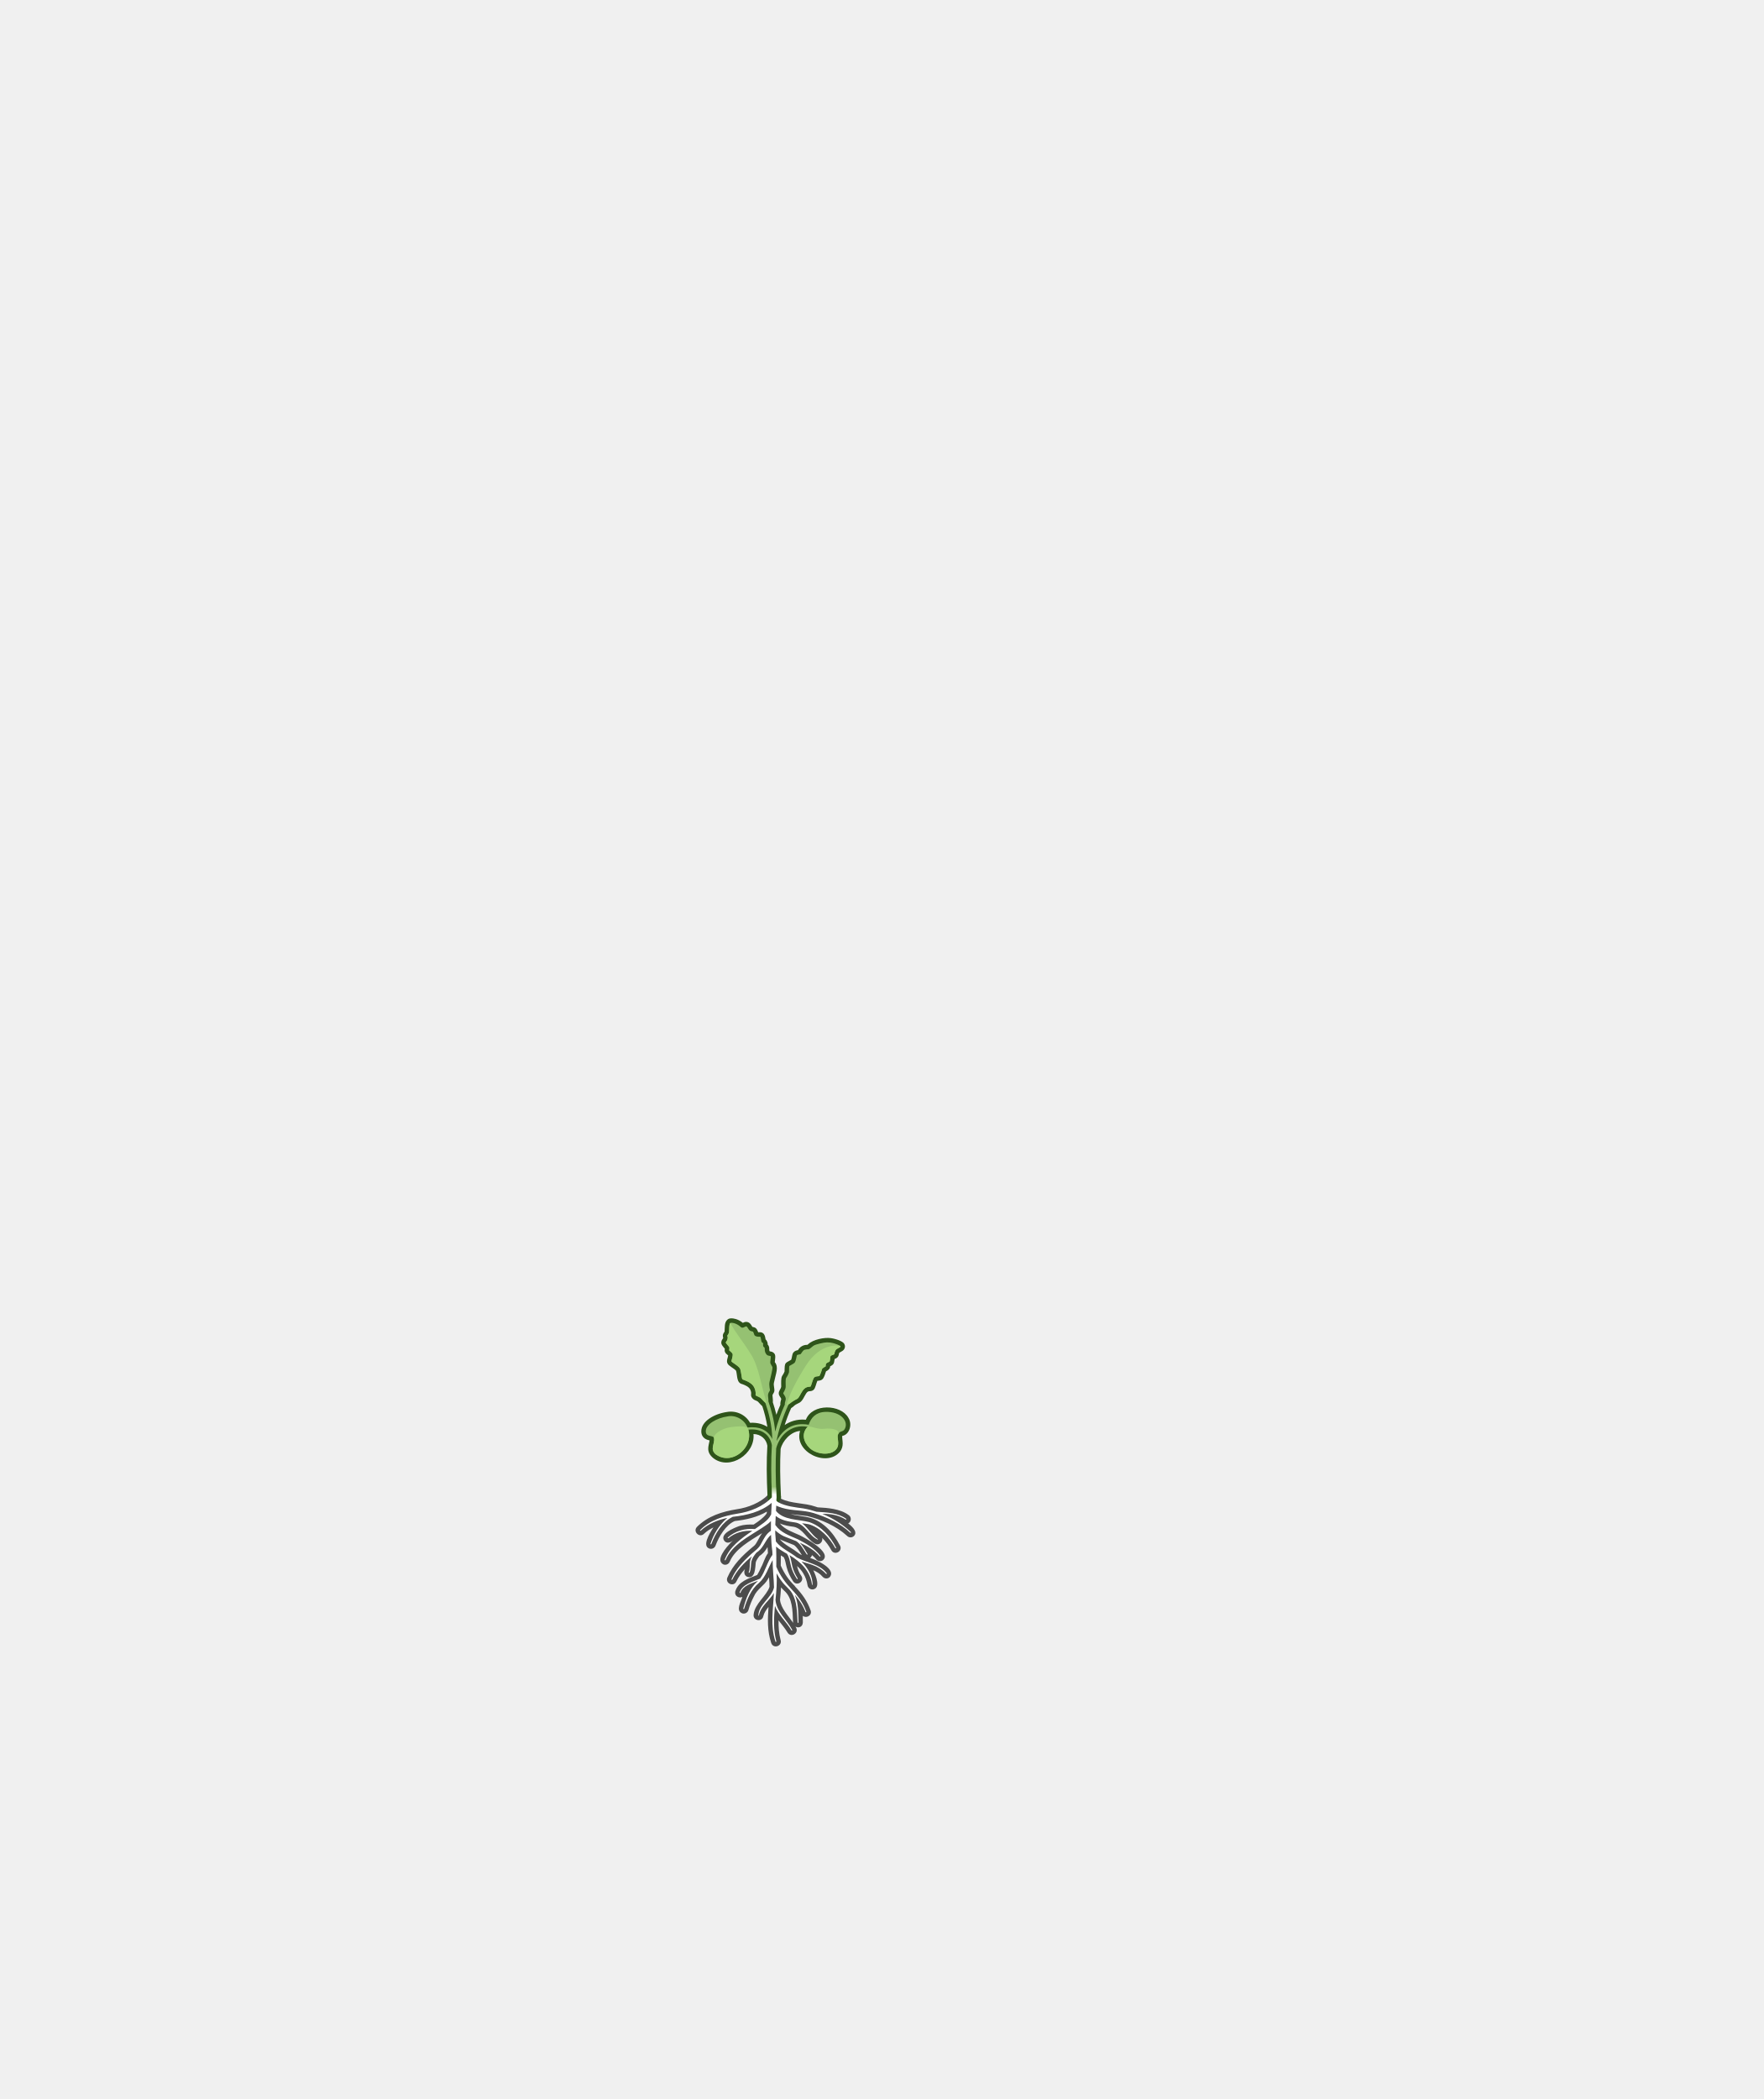
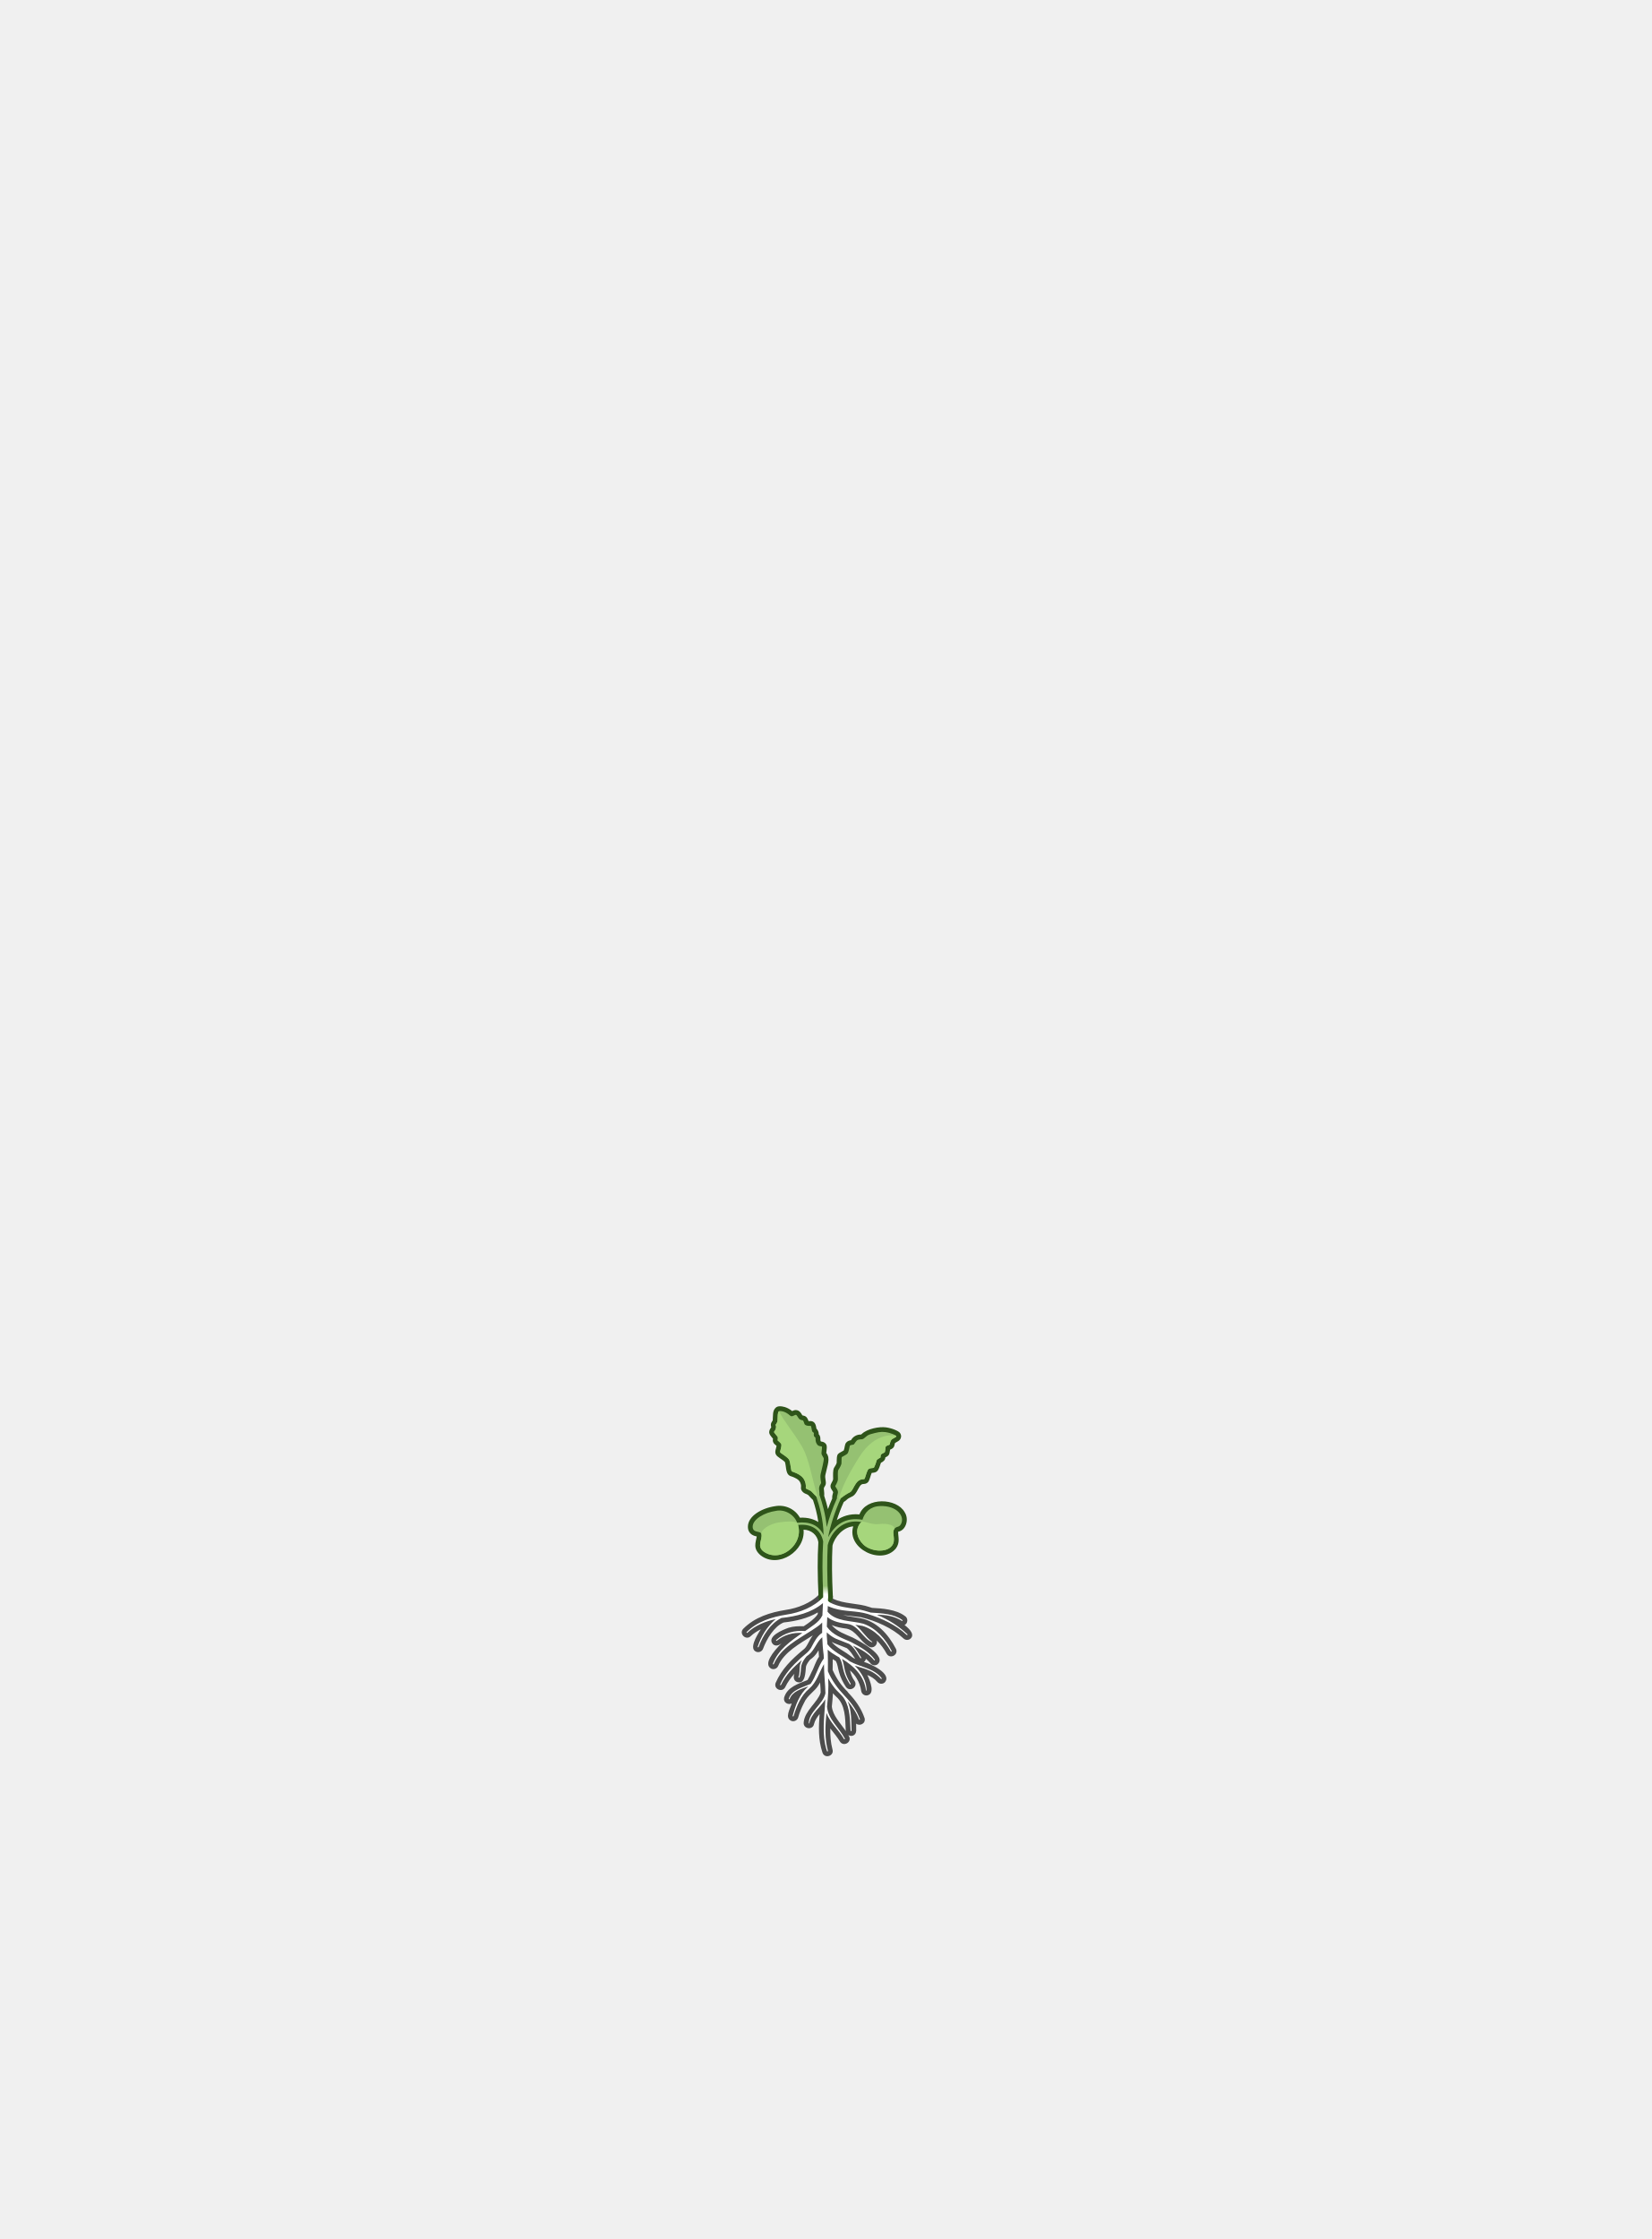
- <svg xmlns="http://www.w3.org/2000/svg" id="Layer_2" data-name="Layer 2" viewBox="0 0 394 469">
+ <svg xmlns="http://www.w3.org/2000/svg" id="Layer_2" data-name="Layer 2" viewBox="0 0 346 469">
  <defs>
    <linearGradient id="linear-gradient" x1="172.954" y1="335.072" x2="172.954" y2="331.884" gradientUnits="userSpaceOnUse">
      <stop offset="0" stop-color="#fff" />
      <stop offset=".349" stop-color="#fff" />
      <stop offset=".905" stop-color="#fff" stop-opacity="0" />
      <stop offset="1" stop-color="#fff" stop-opacity="0" />
    </linearGradient>
  </defs>
  <g id="CASE_14_Plants_LL_WL_CL" data-name="CASE 14 Plants LL WL CL">
    <g id="Day_20" data-name="Day 20">
      <g id="rectangle">
-         <rect width="394" height="469" fill="none" />
+         <rect width="346" height="469" fill="none" />
      </g>
      <g id="ROOTS_Back" data-name="ROOTS Back">
        <path d="m189.523,340.386c.748-.35.77-1.477.06-1.887-1.835-1.389-4.783-1.587-6.883-1.7-.203-.073-.376-.13-.499-.163-2.469-.874-5.367-.604-7.705-1.778.264-1.878-2.275-2.401-2.883-.855-1.719,1.769-4.504,2.868-6.936,3.212-3.307.538-6.493,1.5-8.956,3.965-.978,1.043.589,2.545,1.59,1.521.602-.57,1.323-1.032,2.099-1.42-1.017,1.555-2.52,4.166-.913,4.73.576.194,1.199-.116,1.393-.692.73-1.96,2.291-4.646,4.298-5.46,2.509-.282,5.01-.843,7.162-2.111-.006.104-.012.208-.018.313-.018.047-.041.086-.057.137-.691.969-1.775,1.723-2.883,2.449-.981-.029-2.106-.016-3.191.324-1.198.43-4.449,1.747-3.38,3.285.531.728,1.419.424,1.979-.089-1.918,1.879-3.903,4.475-2.187,5.38.562.231,1.205-.037,1.435-.599,1.204-2.866,4.525-4.669,7.254-6.392-.408.563-.736,1.174-1.032,1.74-.39.698-.543.948-1.047,1.324-2.337,1.943-4.454,3.997-5.707,6.883-.507,1.33,1.442,2.139,2.029.848.468-.988,1.141-1.909,1.914-2.766-.266.634-.219,1.446.512,1.739,1.835.599,1.767-2.194,1.897-3.227.092-.406.423-.914.824-1.42.151-.115.303-.233.453-.344.61-.47,1-1.063,1.355-1.657.043.463.076.906.089,1.372-.69.923-1.099,2.439-1.506,3.101-.285.637-.584,1.279-.895,1.763-1.888.779-4.254,1.433-4.905,3.696-.216,1.053.876,1.575,1.597,1.206-.296,1.092-1.608,3.073-.005,3.684.584.166,1.193-.172,1.359-.756.283-1.002.695-2.039,1.184-2.967.731-1.728,2.367-2.481,3.153-3.915.085-.14.161-.297.243-.444.013.153.027.31.042.438.055.565.08,1.127.086,1.688-.612,2.012-3.335,3.796-3.551,6.209-.188,1.412,1.893,1.759,2.17.362.176-.746.625-1.413,1.158-2.066-.193,2.666-.312,5.335.607,8.081.483,1.366,2.514.674,2.089-.69-.375-1.414-.478-2.883-.454-4.381.715.92,1.465,1.805,2.012,2.724.75,1.214,2.581.161,1.907-1.096-.043-.084-.098-.165-.145-.248.627.392,1.581.153,1.651-.882.002-.499.001-1.007-.007-1.515.722.612,2.081-.004,1.762-1.155-.723-2.119-1.962-3.789-3.443-5.348-.045-.061-.077-.126-.124-.186-1.407-1.4-2.293-2.694-3.124-4.537.006-.693.017-1.473.018-2.267.217.135.435.267.654.396.374.664.414,1.403.651,2.247.293,1.146.837,2.218,1.451,3.15.807,1.183,2.594.031,1.849-1.192-.53-.697-.79-1.462-.986-2.244.523.457.997.982,1.384,1.635.504.803.82,1.716.971,2.683.093.578.625.986,1.212.918,1.736-.305.726-2.893.068-4.283.779.33,1.504.763,2.107,1.477.4.436,1.08.477,1.531.085,1.643-1.831-3.001-3.911-4.345-4.3.215-.169.36-.397.408-.651.314.263.612.54.876.848.336.517,1.039.667,1.552.312,2.122-1.776-3.896-4.955-5.174-5.598-1.604-.741-3.273-1.225-4.432-2.627,0-0-0-.001,0-.001,1.025.427,2.055.609,3.126.747,2.015.404,2.822,2.656,4.638,3.715.966.652,1.976-.379,1.677-1.255.849.848,1.577,1.83,2.062,2.756.668,1.258,2.559.325,1.974-.97-1.601-3.079-4.11-5.929-7.771-6.487-.963-.187-2.219-.314-3.352-.6,1.27.179,2.542.261,3.812.451,3.133.759,6.484,2.234,8.844,4.41.419.438,1.121.457,1.56.031.758-.77.021-1.797-1.294-2.811Zm-15.236,17.077c.09-.928.177-1.858.231-2.784.217.244.432.493.666.707,1.962,1.683,1.895,4.563,2.008,6.989-.002.091.025.162.038.244-1.167-1.706-2.745-3.254-2.943-5.156Zm.379-13.326c.877.36,1.824.712,2.763,1.099.722.562,1.181,1.363,1.747,2.244-.225-.097-.414-.204-.584-.319-.78-.606-1.602-1.143-2.395-1.621-.752-.477-1.421-.978-1.859-1.492-.004-.034-.008-.065-.012-.098.114.061.224.133.339.187Z" fill="#4c4c4c" />
      </g>
      <path d="m189.551,316.77c-1.667-3-8.042-3.26-9.489.453-2.078-.203-3.653.451-4.736,1.191.385-1.204.869-2.506,1.449-3.782.276-.176.547-.374.755-.597.247-.23.875-.481,1.138-.639.72-.446.998-1.362,1.474-2.066.293-.448.536-.466.816-.487.216-.016.577-.043.873-.346.346-.306.554-1.416.8-1.963.433-.068.891-.025,1.284-.527.212-.288.501-1.065.655-1.6.496-.229.942-.614.919-1.123.325-.161.819-.37.892-1.002.039-.191.097-.455.117-.634.281-.099.801-.32.909-.933.039-.234.089-.376.131-.463.472-.296,1.076-.46,1.238-1.189.065-.332-.025-.676-.248-.944-.329-.395-1.609-.958-2.921-1.134-1.372-.19-3.933.296-5.033,1.373-.057.039-.115.084-.173.13-.919-.025-1.717.474-2.099,1.189-.306.053-.729.148-1.028.523-.318.406-.274,1.104-.495,1.627-.329.224-.852.433-1.092.656-.423.276-.365,1.242-.385,1.953-.203.542-.382.707-.551,1.02-.267.483-.212,1.525-.195,2.344-.057.571-.613.981-.55,1.6.04.487.39.753.559,1.164-.142.478-.243.923-.197,1.322-.324.734-.622,1.484-.895,2.228-.241-1.014-.516-1.954-.794-2.792.043-.343-0-.781-.068-1.447-.038-.353.296-.561.384-.935.148-.592-.206-1.312-.074-1.957.432-2.106,1.129-3.47.197-4.639.06-.673.25-1.529-.095-1.895-.34-.437-.721-.447-1.03-.506-.105-.122-.128-.395-.117-.568.04-.292-.127-.771-.363-.981.094-.261-.176-.935-.451-1.113-.103-.583-.183-1.429-1.042-1.599-.195-.04-.404-.012-.615.001-.155-.448-.359-.981-.959-1.129-.091-.023-.276-.056-.342-.087-.253-.434-.587-1.102-1.399-1.105-.286.005-.536.12-.725.215-1.144-.932-2.221-1.009-2.542-1.009-.373,0-.648.083-.865.261-.776.642-.588,1.756-.672,2.687-.123.288-.382.447-.39.919-.003.216.042.383.079.491-.005.024-.014.056-.026.097-.158.224-.35.448-.394.869-.075.51.377.978.789,1.472-.037.227-.11.542.139.921.16.233.383.363.604.573-.081.598-.438,1.183-.149,1.784.245.576,1.491,1.107,1.914,1.636.339,1.134.049,2.707,1.415,3.001.522.196,1.493.561,1.78,1.259.208.508.187.748.172.923-.149.733.497,1.294,1.046,1.469.141.062.402.176.472.25.553.569.569.66.985,1.029.435,1.322.867,2.885,1.12,4.611-.865-.551-2.111-1.002-3.862-.913-1.022-1.832-3.112-2.781-5.165-2.415-2.787.395-5.743,2.044-5.731,4.324.009,1.609,1.338,1.916,1.856,2.03-.2,1.252-.906,2.549.868,3.99,3.704,2.794,9.376-1,8.934-5.415,1.632.019,2.876,1.128,3.1,2.609-.198,3.499-.18,6.772.043,11.544.037.829.748,1.469,1.568,1.429.828-.039,1.467-.741,1.429-1.568-.205-4.393-.235-7.475-.078-10.662.411-1.796,2.256-3.898,4.353-4.048-1.466,4.632,5.942,8.274,8.937,4.618.922-1.272.459-2.375.465-3.446.029-.046.052-.068.053-.068,1.599-.288,2.276-2.608,1.323-4.054Z" fill="#2e541a" />
      <g id="ROOTS">
        <path d="m190.122,342.335c-1.824-1.733-4.022-3.118-6.382-4.075,1.847-.045,3.638.268,5.223,1.267.109.066.214-.105.103-.171-1.889-1.372-4.311-1.402-6.517-1.566-.019-.003-.028.01-.044.012-.971-.324-1.962-.578-2.961-.752-1.885-.266-3.887-.464-5.587-1.34-.209-.114-.382-.265-.48-.399.006-.247.02-.491.021-.739-0-.644-.929-.641-.989-.055-1.941,2.095-4.922,3.282-7.726,3.692-3.017.48-6.15,1.438-8.343,3.662-.092.095.062.229.144.138,1.632-1.536,3.774-2.387,5.967-2.867-.069.055-.141.107-.207.163-1.68,1.507-2.908,3.494-3.595,5.634-.039.125.156.181.191.059.904-2.394,2.432-4.91,4.782-6.08,3.084-.334,6.28-1.072,8.707-3.122-.048.86-.09,1.728-.123,2.6-.025.03-.052.056-.071.097-.588,1.297-2.322,2.261-3.555,3.16-2.158-.208-4.416.409-6.051,1.875-.101.08.025.236.124.157,1.537-1.254,3.41-1.764,5.349-1.634-2.504,1.716-5.075,3.555-6.171,6.458-.045.122.147.186.188.069,1.482-3.429,5.04-5.164,8.026-7.105.71-.489,1.478-.928,2.119-1.602-.015.719-.022,1.439-.012,2.158-1.069.692-1.604,1.823-2.118,2.768-.506,1.127-1.448,1.695-2.33,2.48-1.741,1.603-3.43,3.377-4.358,5.59-.047.123.142.191.186.073.99-2.067,2.612-3.742,4.379-5.204-.184.341-.338.699-.417,1.092-.138.852.042,1.661-.303,2.464-.046.12.14.19.186.073.375-.763.256-1.685.41-2.475.17-.714.619-1.338,1.093-1.927.176-.135.351-.272.528-.404,1.17-.957,1.649-2.704,2.77-3.609.042,1.252.128,2.499.295,3.731.009.205.018.456.027.728-1.203,1.622-1.599,3.704-2.766,5.315-1.646.737-3.924,1.206-4.576,3.096-.033.129.172.172.195.043.587-1.577,2.401-2.068,3.918-2.639-.041.037-.072.085-.115.12-1.784,1.574-2.584,3.86-3.181,6.077-.031.127.165.17.194.048.644-2.085,1.555-4.358,3.278-5.75,1.583-1.371,2.092-3.421,3.088-5.14.021,2.473.268,4.043.307,6.111-.476,2.304-3.56,3.932-3.487,6.335.054.01.107-.026.117-.08.407-2.078,2.314-3.254,3.344-5.005-.15,3.646-.844,7.325.356,10.871.041.129.231.049.19-.063-.706-2.612-.558-5.269-.31-7.939.762,2.065,2.603,3.573,3.684,5.47.064.112.236.009.173-.1-1.175-2.245-3.514-4.055-3.732-6.679.195-1.987.375-3.978.239-5.961.354.633.737,1.26,1.19,1.834.655.93,1.666,1.583,2.24,2.558,1.194,1.982,1.119,4.331,1.272,6.596.011.128.204.106.196-.015-.066-2.034.022-4.248-.825-6.18,1,1.149,1.864,2.426,2.385,3.844.028.131.232.079.194-.049-.649-1.873-1.849-3.492-3.209-4.921-1.461-1.54-2.659-3.163-3.504-5.137.023-1.366.016-2.98-.041-4.513.603.54,1.281.96,1.946,1.35.155.079.308.17.462.254.587.809.665,1.825.918,2.781.264,1.026.748,1.979,1.322,2.853.03.045.091.059.137.03.047-.029.061-.091.031-.138-.545-.876-.991-1.813-1.223-2.812-.183-.788-.27-1.643-.607-2.396,2.488,1.47,4.67,3.591,5.029,6.592.008.053.057.091.111.085.126-1.873-1.054-3.85-2.456-5.25.792.276,1.602.452,2.363.738,1.19.408,2.272,1.094,3.127,2.02.085.095.235-.038.149-.133-1.613-2.118-4.528-2.34-6.66-3.524-1.541-1.229-3.529-2.029-4.7-3.577-.036-.643-.083-1.255-.142-1.801-.006-.231.005-.463.005-.694.565.526,1.202.992,1.9,1.317.911.367,1.858.72,2.792,1.106,1.067.728,1.62,1.91,2.343,2.96.07.107.239-.003.167-.111-.511-.855-1.047-1.775-1.74-2.519,1.676.746,3.262,1.657,4.443,3.071.073.111.237-.005.167-.111-1.263-1.72-3.189-2.747-5.04-3.714-1.895-.842-3.788-1.45-5.023-3.195.021-.672.054-1.346.091-2.023,1.243.991,2.753,1.248,4.221,1.442,2.315.258,3.255,3.082,5.191,3.876.034-.044.025-.107-.019-.14-1.372-.971-2.178-2.519-3.517-3.537.515.061,1.026.128,1.522.223,2.567.759,4.65,3.013,5.915,5.329.059.117.232.027.181-.086-1.265-2.481-3.248-4.795-5.974-5.716-2.506-.659-5.73-.395-7.46-2.505.022-.396.042-.793.059-1.192.395.217.849.341,1.285.496,2.309.717,4.726.465,7.027,1.159,2.958.93,5.939,2.263,8.22,4.408.095.094.229-.048.144-.139Z" fill="#fff" />
      </g>
      <path d="m184.378,315.473c-2.059.073-3.184,1.292-3.685,2.87-3.593-.618-5.749,1.061-7.165,3.62.004-.051.008-.106.012-.157.375-1.953,1.316-5.161,2.656-7.989.228-.142.451-.3.605-.465.341-.365,1.179-.706,1.346-.808.404-.248.657-.993,1.16-1.762.752-1.149,1.683-.852,1.811-.984.129-.132.417-1.363.703-1.88.285-.516,1.162-.328,1.292-.504.106-.144.418-.926.551-1.476.069-.283.738-.557.819-.638.033-.032-.031-.486.147-.656.216-.207.75-.372.759-.463.016-.158.15-.639.126-.849-.07-.614.87-.567.91-.791.015-.084.076-.508.291-.863.256-.424,1.293-.625,1.047-.92-.062-.075-.983-.608-2.285-.782-.93-.125-1.755.06-3.124.454-1.021.314-1.146.984-1.821,1.062-.176-.028-.702.071-.79.109-.381.165-.662.765-.81.924-.141.152-.717.101-.875.298-.052.065-.214,1.415-.553,1.708-.299.259-1.044.599-1.136.684-.076.07-.037,1.311-.089,1.46-.256.734-.583,1.123-.626,1.213-.172.359-.099,1.277-.097,1.909.002.678-.565,1.392-.554,1.515.016.183.723.865.539,1.479-.187.622-.212.895-.172,1.039-.947,2.06-1.677,4.222-2.143,5.996-.007-.001-.012-.005-.019-.005-.239-2.585-.896-4.894-1.513-6.684.018-.19-.012-.505-.079-1.16-.075-.735.359-1.109.417-1.312.039-.136-.244-1.108-.094-1.874.14-.715.761-2.908.644-3.352-.029-.111-.337-.533-.461-.879-.061-.171.165-1.424.094-1.519-.085-.116-.436-.06-.749-.23-.115-.062-.359-.293-.508-.723-.128-.367-.063-.825-.093-.891-.088-.189-.296-.246-.328-.391-.092-.414.018-.538-.027-.623-.135-.258-.201-.134-.327-.337-.132-.212-.158-1.147-.344-1.181-.36.036-.956.025-1.237-.301-.084-.079-.243-.802-.398-.84-.212-.052-.514-.089-.746-.295-.282-.249-.485-.879-.74-.867-.254.011-.784.522-1.159.174-1.15-1.065-2.266-1.006-2.353-.935-.342.281-.238,1.133-.309,1.996-.039.476-.385.754-.387.853-.004.262.207.235-.006.915-.073.233-.323.432-.339.614-.009.105.536.684.735.965.164.232-.007.73.023.774.075.11.772.565.788.9.031.651-.345,1.405-.257,1.591.108.227,1.739,1.068,1.949,1.715s.327,2.061.444,2.238c.117.177,2.138.53,2.738,1.993.402.979.2,1.407.241,1.566.056.218.855.35,1.25.768.815.861.672.758.937.981.724,2.112,1.497,4.938,1.537,8.071-.999-2.098-2.994-2.882-5.531-2.577-.669-1.792-2.695-2.864-4.45-2.485-2.384.337-4.879,1.739-4.871,3.328.007,1.403,1.668.784,1.829,1.513.272,1.235-1.071,2.528.498,3.715,3.751,2.51,8.378-1.768,7.176-5.591,2.701-.333,4.801.919,5.264,3.455-.207,3.534-.192,6.808.032,11.624.034.652,1.027.607.999-.047-.208-4.467-.237-7.591-.073-10.838.738-2.862,3.307-5.511,7.04-4.829-1.45,1.507-.924,3.425.443,4.74,1.476,1.421,4.781,1.829,6.0.191.852-1.145-.049-2.538.382-3.311.475-.851,1.023-.362,1.464-1.146.9-1.598-.733-3.941-4.378-3.812Z" fill="#95c172" />
      <path d="m173,335.072c-.275,0-.499-.222-.5-.498-.003-.759-.092-2.643-.092-2.643l.999-.047s.09,1.914.093,2.685c.002.277-.223.502-.5.502Z" fill="url(#linear-gradient)" />
      <g id="leaf_1_right_hi" data-name="leaf 1 right hi">
        <path d="m180.59,318.667c1.108.191,2.326.726,3.493.586,2.038-.244,3.683.328,3.208,1.178-.431.773.47,2.166-.382,3.311-1.219,1.638-4.524,1.23-6-.191-1.409-1.357-1.944-3.357-.319-4.884Z" fill="#a6d67c" />
      </g>
      <g id="leaf_1_left_hi" data-name="leaf 1 left hi">
        <path d="m166.779,323.056c.69-1.212.792-2.67.325-3.928-.226-.608-2.522-.429-3.764-.254-2.384.338-3.969,1.715-3.809,2.444.272,1.235-1.071,2.528.498,3.715,2.536,1.74,5.524.204,6.75-1.978Z" fill="#a6d67c" />
      </g>
      <g id="leaf_2_left_hi" data-name="leaf 2 left hi">
        <path d="m163.21,295.6c-.342.281-.238,1.133-.309,1.996-.039.476-.385.754-.387.853-.004.262.207.235-.006.915-.073.233-.323.432-.339.614-.009.105.536.684.735.965.164.232-.007.73.023.774.075.11.772.565.788.9.031.651-.345,1.405-.257,1.591.108.227,1.739,1.068,1.949,1.715s.327,2.061.444,2.238,2.138.53,2.738,1.993c.402.979.2,1.407.241,1.566.056.218.855.35,1.25.768.925.978,1.291,1.196,1.291,1.196-1.292-3.887-1.763-8.063-3.422-10.816-1.999-3.317-3.621-5.02-4.739-7.268Z" fill="#a6d67c" />
      </g>
      <g id="leaf_2_right_hi" data-name="leaf 2 right hi">
        <path d="m187.762,300.758c.246.295-.791.496-1.047.92-.214.355-.276.779-.291.863-.04.224-.98.177-.91.791.024.21-.11.691-.126.849-.009.091-.544.256-.759.463-.178.171-.114.624-.147.656-.082.081-.751.355-.819.638-.133.55-.445,1.332-.551,1.476-.129.176-1.006-.012-1.292.504s-.574,1.748-.702,1.879-1.059-.165-1.811.984c-.503.768-.756,1.514-1.16,1.762-.166.102-.94.516-1.346.808-.949.682-1.063.687-1.063.687.723-3.28,3.75-7.967,4.244-8.766,3.453-5.59,7.719-4.591,7.782-4.516Z" fill="#a6d67c" />
      </g>
    </g>
  </g>
</svg>
